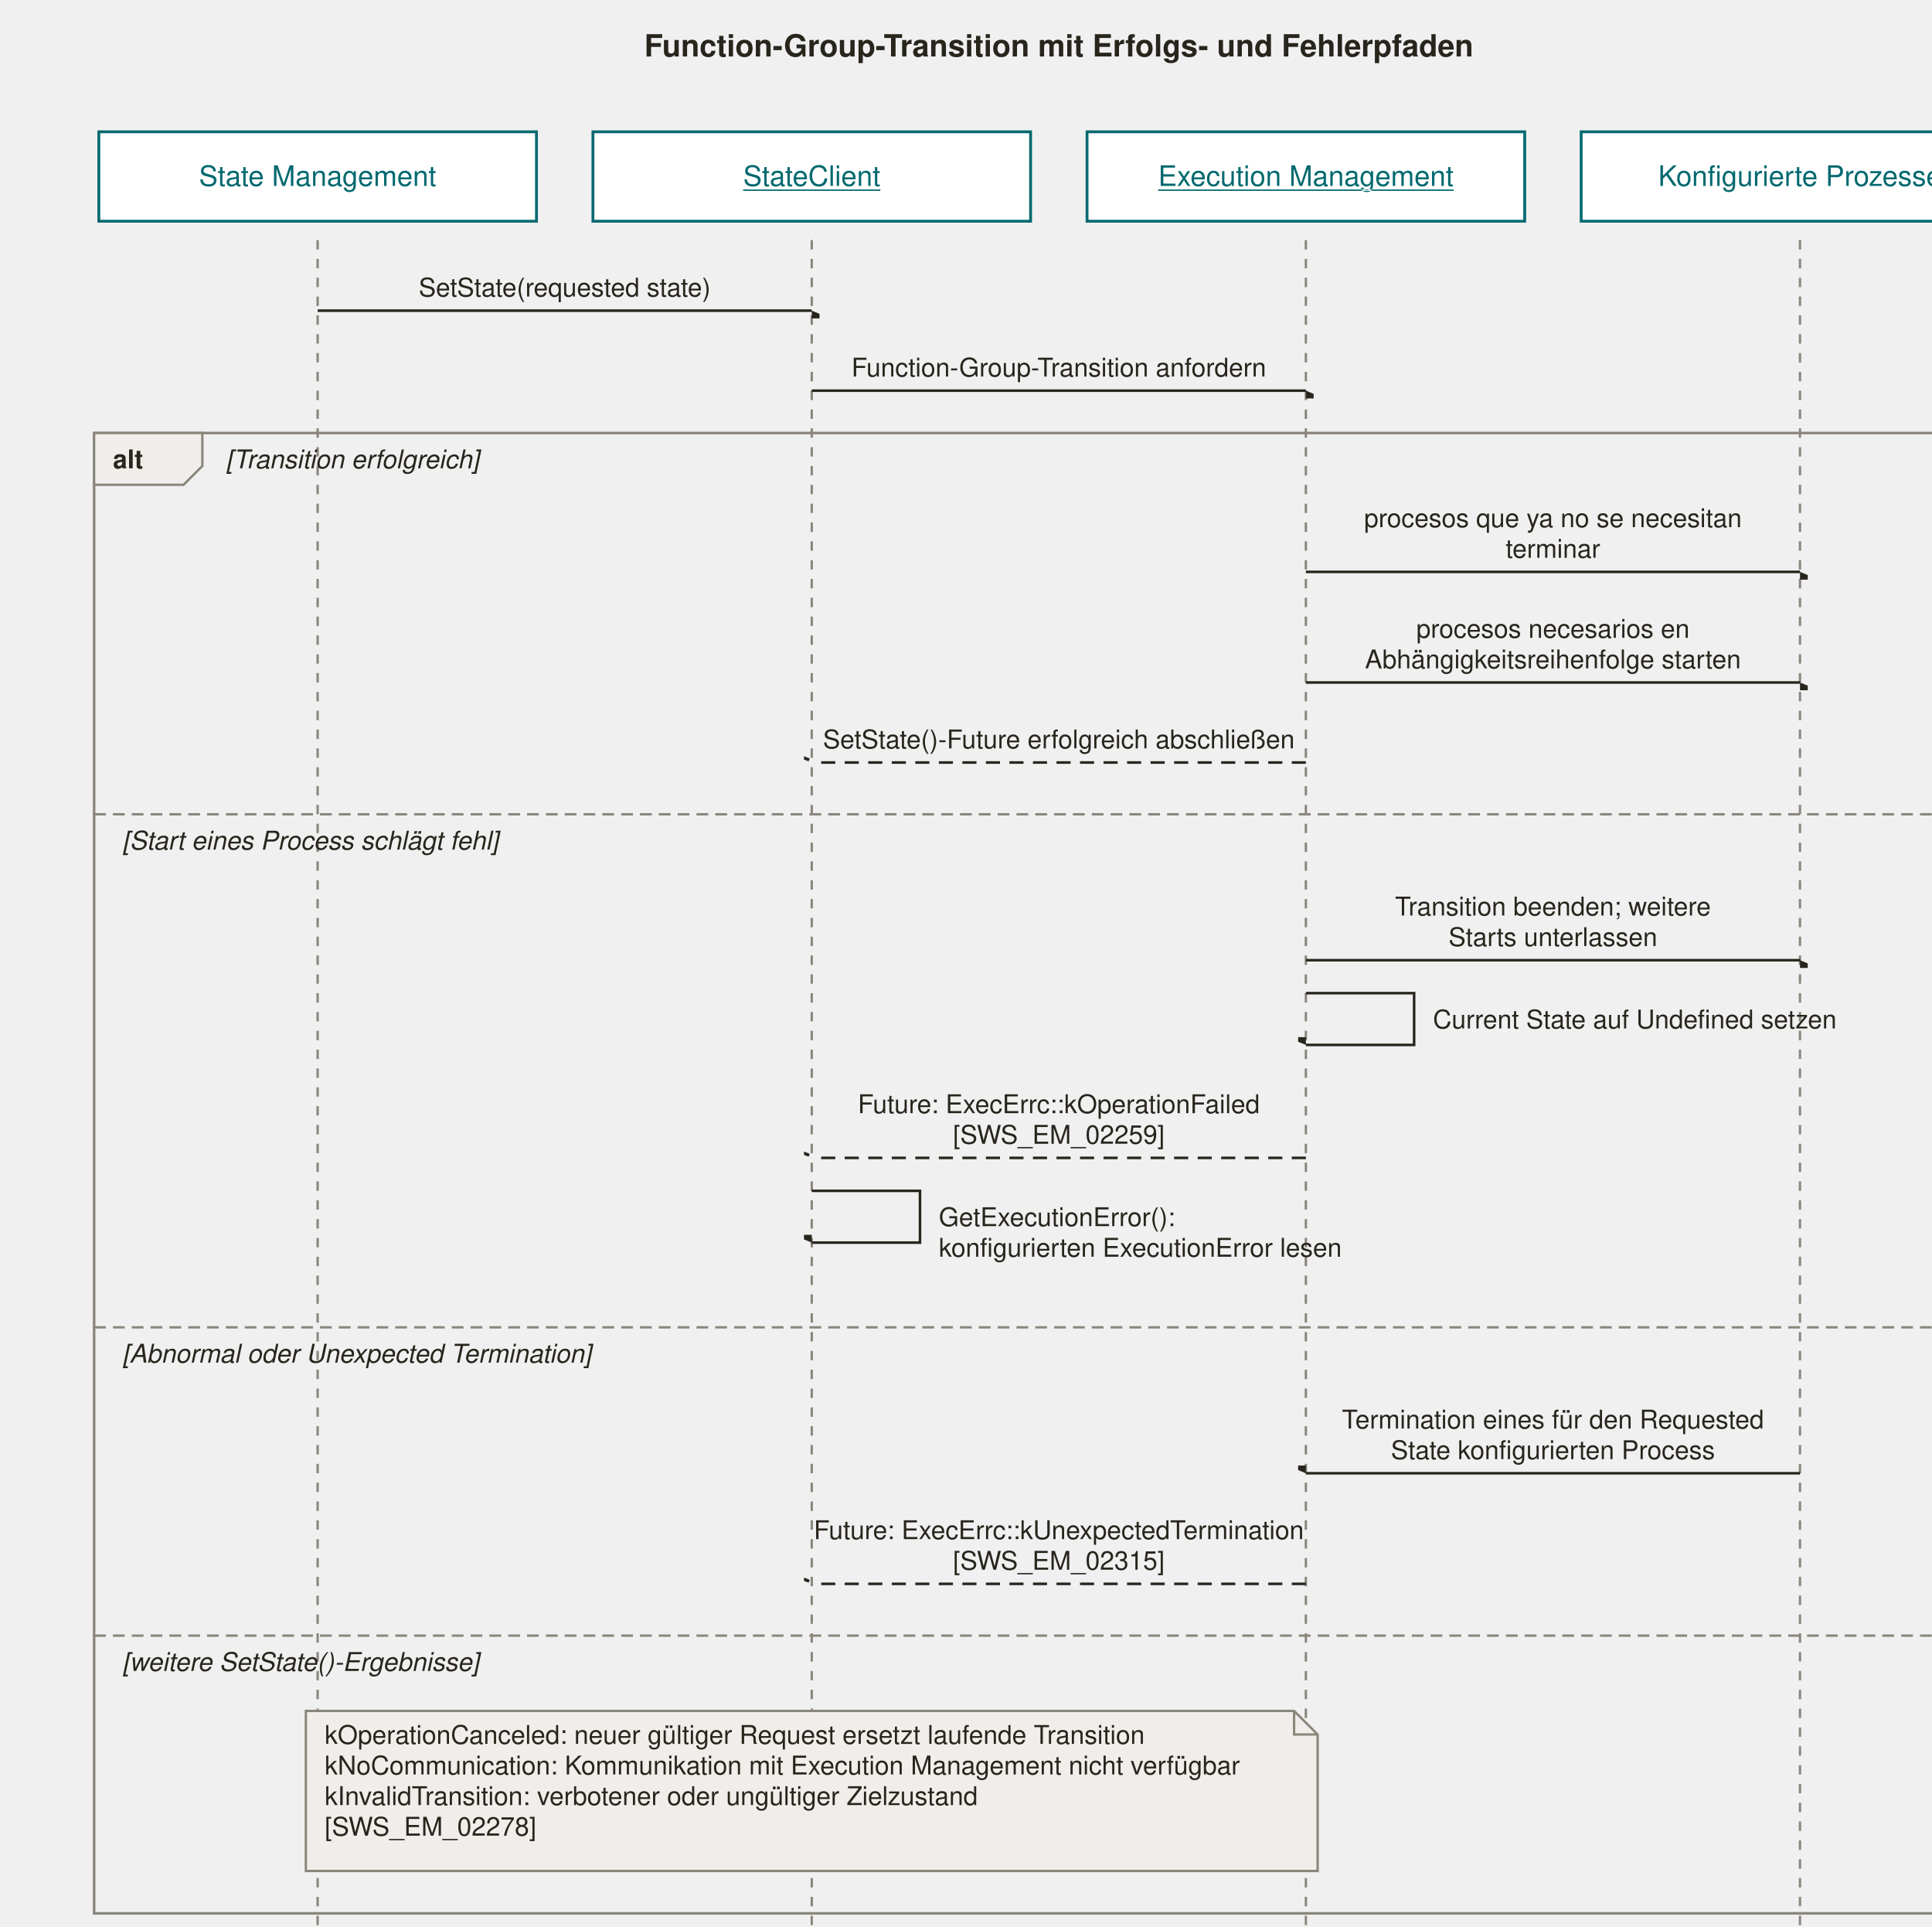
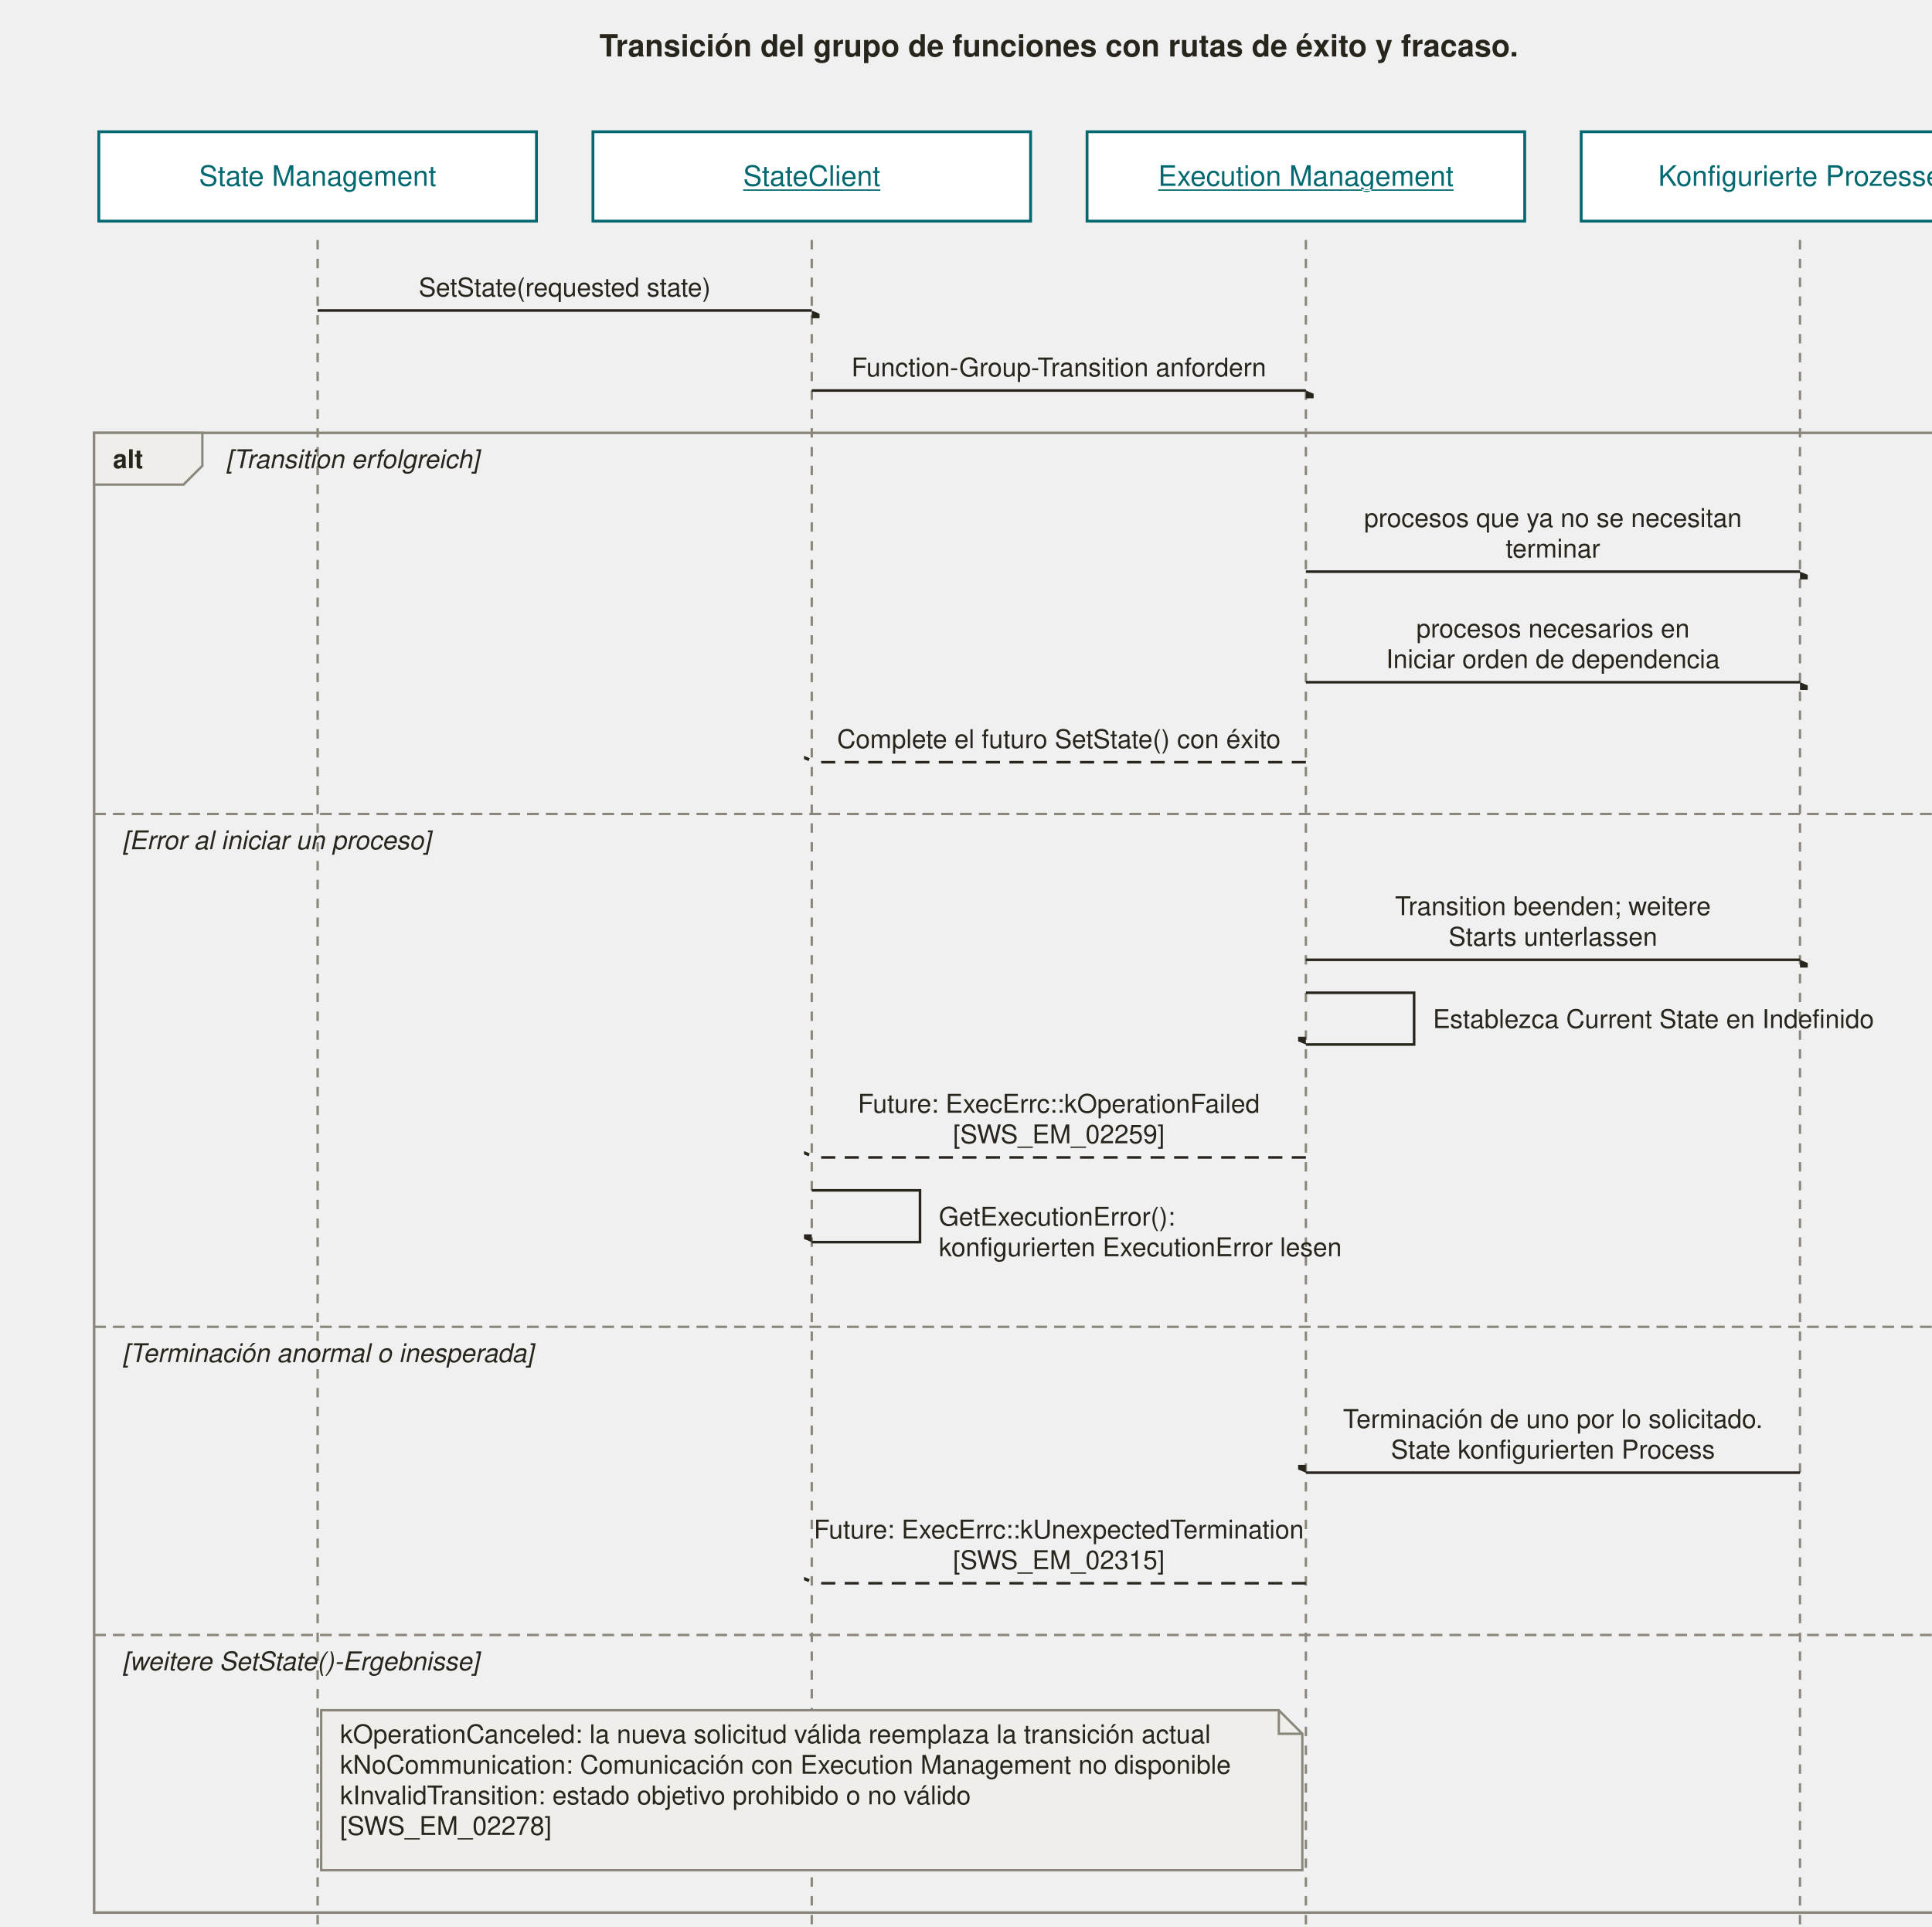
<svg xmlns="http://www.w3.org/2000/svg" viewbox="0 0 900 847" font-family="Helvetica,sans-Serif" style="max-width:900px">
-   <text x="450.0" y="24" text-anchor="middle" font-size="13" font-weight="bold" fill="#28251d">Function-Group-Transition mit Erfolgs- und Fehlerpfaden</text>
+   <text x="450.0" y="24" text-anchor="middle" font-size="13" font-weight="bold" fill="#28251d">Transición del grupo de funciones con rutas de éxito y fracaso.</text>
  <line x1="135" y1="102" x2="135" y2="833" stroke="#8a867c" stroke-dasharray="4,4" stroke-width="1" />
  <line x1="345" y1="102" x2="345" y2="833" stroke="#8a867c" stroke-dasharray="4,4" stroke-width="1" />
  <line x1="555" y1="102" x2="555" y2="833" stroke="#8a867c" stroke-dasharray="4,4" stroke-width="1" />
  <line x1="765" y1="102" x2="765" y2="833" stroke="#8a867c" stroke-dasharray="4,4" stroke-width="1" />
  <rect x="42" y="56" width="186" height="38" fill="#ffffff" stroke="#01696f" stroke-width="1.2" />
  <text x="135" y="79.0" text-anchor="middle" font-size="12" fill="#01696f">State Management</text>
  <a class="vis-internal" href="../classes/cl_ara_exec_StateClient_276b21.html">
    <rect x="252" y="56" width="186" height="38" fill="#ffffff" stroke="#01696f" stroke-width="1.2" />
    <text x="345" y="79.0" text-anchor="middle" font-size="12" fill="#01696f" text-decoration="underline">StateClient</text>
  </a>
  <a class="vis-app" href="../modules/exec.html">
    <rect x="462" y="56" width="186" height="38" fill="#ffffff" stroke="#01696f" stroke-width="1.2" />
    <text x="555" y="79.0" text-anchor="middle" font-size="12" fill="#01696f" text-decoration="underline">Execution Management</text>
  </a>
  <rect x="672" y="56" width="186" height="38" fill="#ffffff" stroke="#01696f" stroke-width="1.2" />
  <text x="765" y="79.0" text-anchor="middle" font-size="12" fill="#01696f">Konfigurierte Prozesse</text>
  <defs>
    <marker id="arrF" markerwidth="11" markerheight="9" refx="10" refy="4.5" orient="auto">
      <polygon points="0 0, 11 4.5, 0 9" fill="#28251d" />
    </marker>
    <marker id="arrO" markerwidth="12" markerheight="10" refx="11" refy="5" orient="auto">
      <polyline points="1 1, 11 5, 1 9" fill="none" stroke="#28251d" stroke-width="1.2" />
    </marker>
  </defs>
  <rect x="40" y="184" width="820" height="629" fill="none" stroke="#8a867c" stroke-width="1.1" />
  <text x="240.0" y="126" text-anchor="middle" font-size="11" fill="#28251d">SetState(requested state)</text>
  <line x1="135" y1="132" x2="345" y2="132" stroke="#28251d" stroke-width="1.1" marker-end="url(#arrF)" />
  <text x="450.0" y="160" text-anchor="middle" font-size="11" fill="#28251d">Function-Group-Transition anfordern</text>
  <line x1="345" y1="166" x2="555" y2="166" stroke="#28251d" stroke-width="1.1" marker-end="url(#arrF)" />
  <path d="M 40 184 h 46 v 14 l -8 8 h -38 z" fill="#f0eeea" stroke="#8a867c" stroke-width="1" />
  <text x="48" y="199" font-size="11" font-weight="bold" fill="#28251d">alt</text>
  <text x="96" y="199" font-size="11" font-style="italic" fill="#28251d">[Transition erfolgreich]</text>
  <text x="660.0" y="224" text-anchor="middle" font-size="11" fill="#28251d">procesos que ya no se necesitan</text>
  <text x="660.0" y="237" text-anchor="middle" font-size="11" fill="#28251d">terminar</text>
  <line x1="555" y1="243" x2="765" y2="243" stroke="#28251d" stroke-width="1.1" marker-end="url(#arrF)" />
  <text x="660.0" y="271" text-anchor="middle" font-size="11" fill="#28251d">procesos necesarios en</text>
-   <text x="660.0" y="284" text-anchor="middle" font-size="11" fill="#28251d">Abhängigkeitsreihenfolge starten</text>
+   <text x="660.0" y="284" text-anchor="middle" font-size="11" fill="#28251d">Iniciar orden de dependencia</text>
  <line x1="555" y1="290" x2="765" y2="290" stroke="#28251d" stroke-width="1.1" marker-end="url(#arrF)" />
-   <text x="450.0" y="318" text-anchor="middle" font-size="11" fill="#28251d">SetState()-Future erfolgreich abschließen</text>
+   <text x="450.0" y="318" text-anchor="middle" font-size="11" fill="#28251d">Complete el futuro SetState() con éxito</text>
  <line x1="555" y1="324" x2="345" y2="324" stroke="#28251d" stroke-width="1.1" stroke-dasharray="6,4" marker-end="url(#arrO)" />
  <line x1="40" y1="346" x2="860" y2="346" stroke="#8a867c" stroke-width="1" stroke-dasharray="5,3" />
-   <text x="52" y="361" font-size="11" font-style="italic" fill="#28251d">[Start eines Process schlägt fehl]</text>
+   <text x="52" y="361" font-size="11" font-style="italic" fill="#28251d">[Error al iniciar un proceso]</text>
  <text x="660.0" y="389" text-anchor="middle" font-size="11" fill="#28251d">Transition beenden; weitere</text>
  <text x="660.0" y="402" text-anchor="middle" font-size="11" fill="#28251d">Starts unterlassen</text>
  <line x1="555" y1="408" x2="765" y2="408" stroke="#28251d" stroke-width="1.1" marker-end="url(#arrF)" />
  <path d="M 555 422 h 46 v 22 h -46" fill="none" stroke="#28251d" stroke-width="1.1" marker-end="url(#arrF)" />
-   <text x="609" y="437" text-anchor="start" font-size="11" fill="#28251d">Current State auf Undefined setzen</text>
+   <text x="609" y="437" text-anchor="start" font-size="11" fill="#28251d">Establezca Current State en Indefinido</text>
  <text x="450.0" y="473" text-anchor="middle" font-size="11" fill="#28251d">Future: ExecErrc::kOperationFailed</text>
  <text x="450.0" y="486" text-anchor="middle" font-size="11" fill="#28251d">[SWS_EM_02259]</text>
  <line x1="555" y1="492" x2="345" y2="492" stroke="#28251d" stroke-width="1.1" stroke-dasharray="6,4" marker-end="url(#arrO)" />
  <path d="M 345 506 h 46 v 22 h -46" fill="none" stroke="#28251d" stroke-width="1.1" marker-end="url(#arrF)" />
  <text x="399" y="521" text-anchor="start" font-size="11" fill="#28251d">GetExecutionError():</text>
  <text x="399" y="534" text-anchor="start" font-size="11" fill="#28251d">konfigurierten ExecutionError lesen</text>
  <line x1="40" y1="564" x2="860" y2="564" stroke="#8a867c" stroke-width="1" stroke-dasharray="5,3" />
-   <text x="52" y="579" font-size="11" font-style="italic" fill="#28251d">[Abnormal oder Unexpected Termination]</text>
-   <text x="660.0" y="607" text-anchor="middle" font-size="11" fill="#28251d">Termination eines für den Requested</text>
+   <text x="52" y="579" font-size="11" font-style="italic" fill="#28251d">[Terminación anormal o inesperada]</text>
+   <text x="660.0" y="607" text-anchor="middle" font-size="11" fill="#28251d">Terminación de uno por lo solicitado.</text>
  <text x="660.0" y="620" text-anchor="middle" font-size="11" fill="#28251d">State konfigurierten Process</text>
  <line x1="765" y1="626" x2="555" y2="626" stroke="#28251d" stroke-width="1.1" marker-end="url(#arrF)" />
  <text x="450.0" y="654" text-anchor="middle" font-size="11" fill="#28251d">Future: ExecErrc::kUnexpectedTermination</text>
  <text x="450.0" y="667" text-anchor="middle" font-size="11" fill="#28251d">[SWS_EM_02315]</text>
  <line x1="555" y1="673" x2="345" y2="673" stroke="#28251d" stroke-width="1.1" stroke-dasharray="6,4" marker-end="url(#arrO)" />
  <line x1="40" y1="695" x2="860" y2="695" stroke="#8a867c" stroke-width="1" stroke-dasharray="5,3" />
  <text x="52" y="710" font-size="11" font-style="italic" fill="#28251d">[weitere SetState()-Ergebnisse]</text>
-   <path d="M 130.0 727 h 420 l 10 10 v 58 h -430 z" fill="#f0eeea" stroke="#8a867c" stroke-width="1" />
-   <path d="M 550.0 727 v 10 h 10" fill="none" stroke="#8a867c" stroke-width="1" />
-   <text x="138.0" y="741" font-size="11" fill="#28251d">kOperationCanceled: neuer gültiger Request ersetzt laufende Transition</text>
-   <text x="138.0" y="754" font-size="11" fill="#28251d">kNoCommunication: Kommunikation mit Execution Management nicht verfügbar</text>
-   <text x="138.0" y="767" font-size="11" fill="#28251d">kInvalidTransition: verbotener oder ungültiger Zielzustand</text>
-   <text x="138.0" y="780" font-size="11" fill="#28251d">[SWS_EM_02278]</text>
+   <path d="M 136.5 727 h 407 l 10 10 v 58 h -417 z" fill="#f0eeea" stroke="#8a867c" stroke-width="1" />
+   <path d="M 543.5 727 v 10 h 10" fill="none" stroke="#8a867c" stroke-width="1" />
+   <text x="144.5" y="741" font-size="11" fill="#28251d">kOperationCanceled: la nueva solicitud válida reemplaza la transición actual</text>
+   <text x="144.5" y="754" font-size="11" fill="#28251d">kNoCommunication: Comunicación con Execution Management no disponible</text>
+   <text x="144.5" y="767" font-size="11" fill="#28251d">kInvalidTransition: estado objetivo prohibido o no válido</text>
+   <text x="144.5" y="780" font-size="11" fill="#28251d">[SWS_EM_02278]</text>
</svg>
